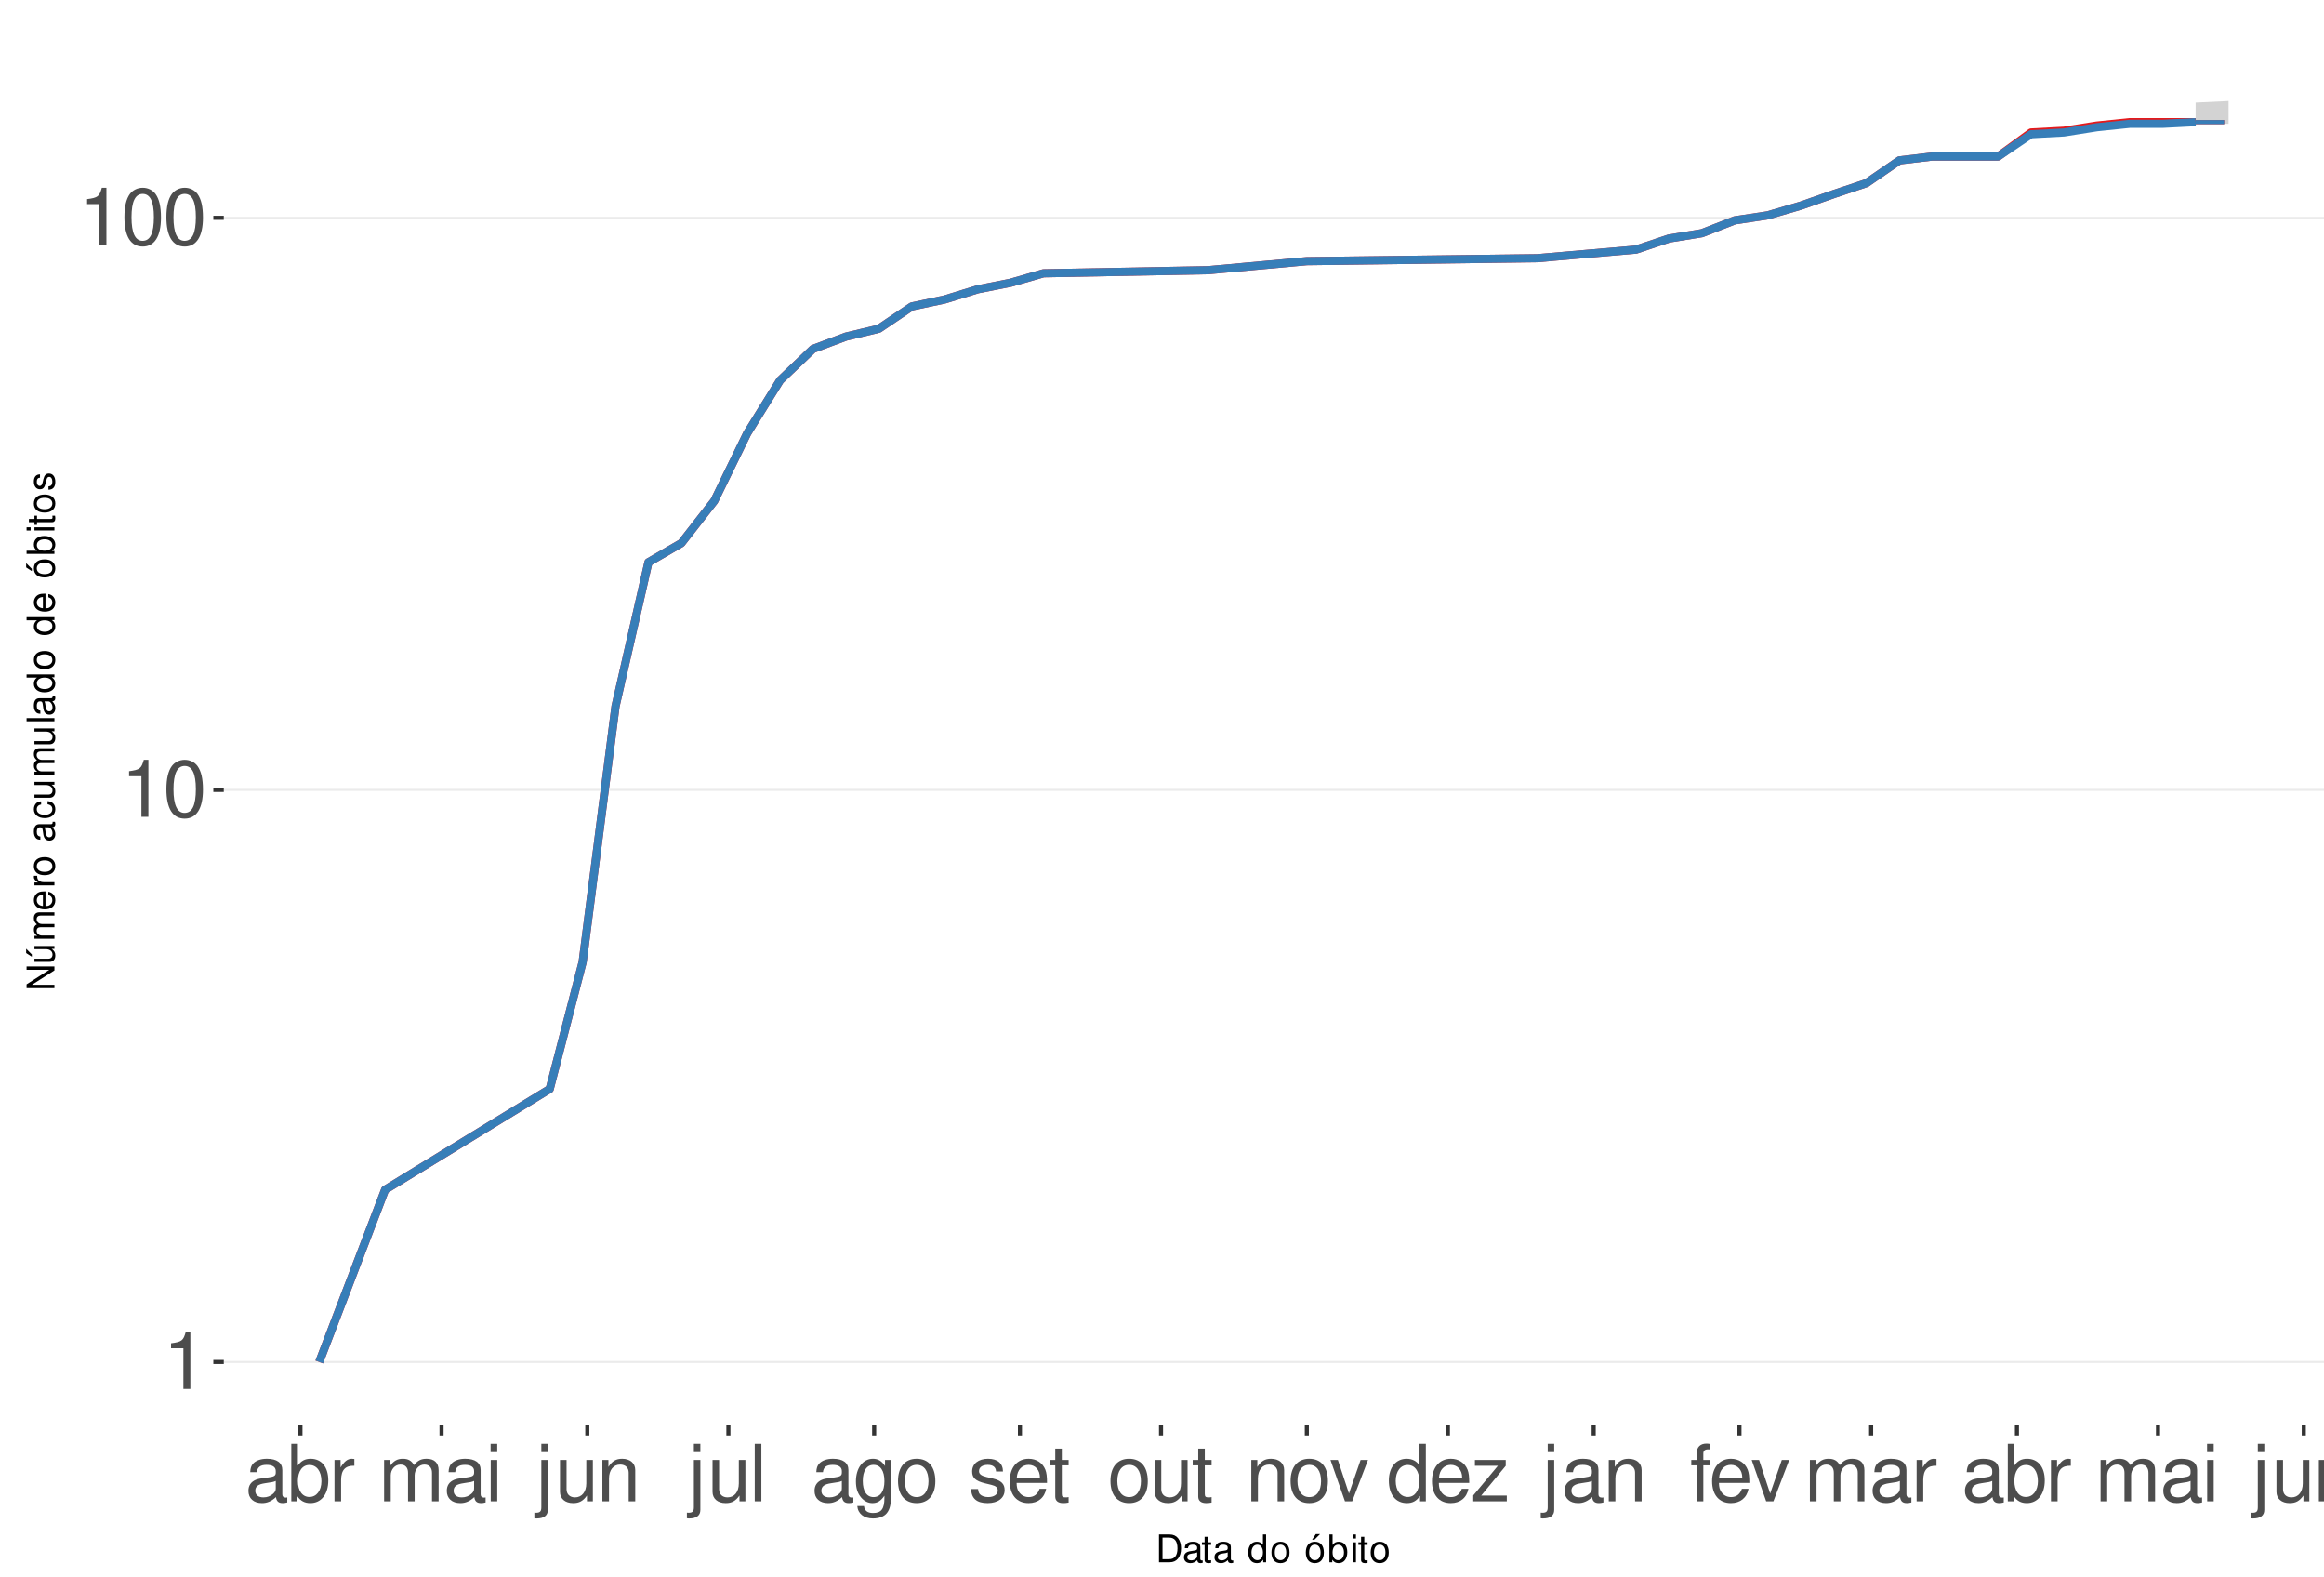
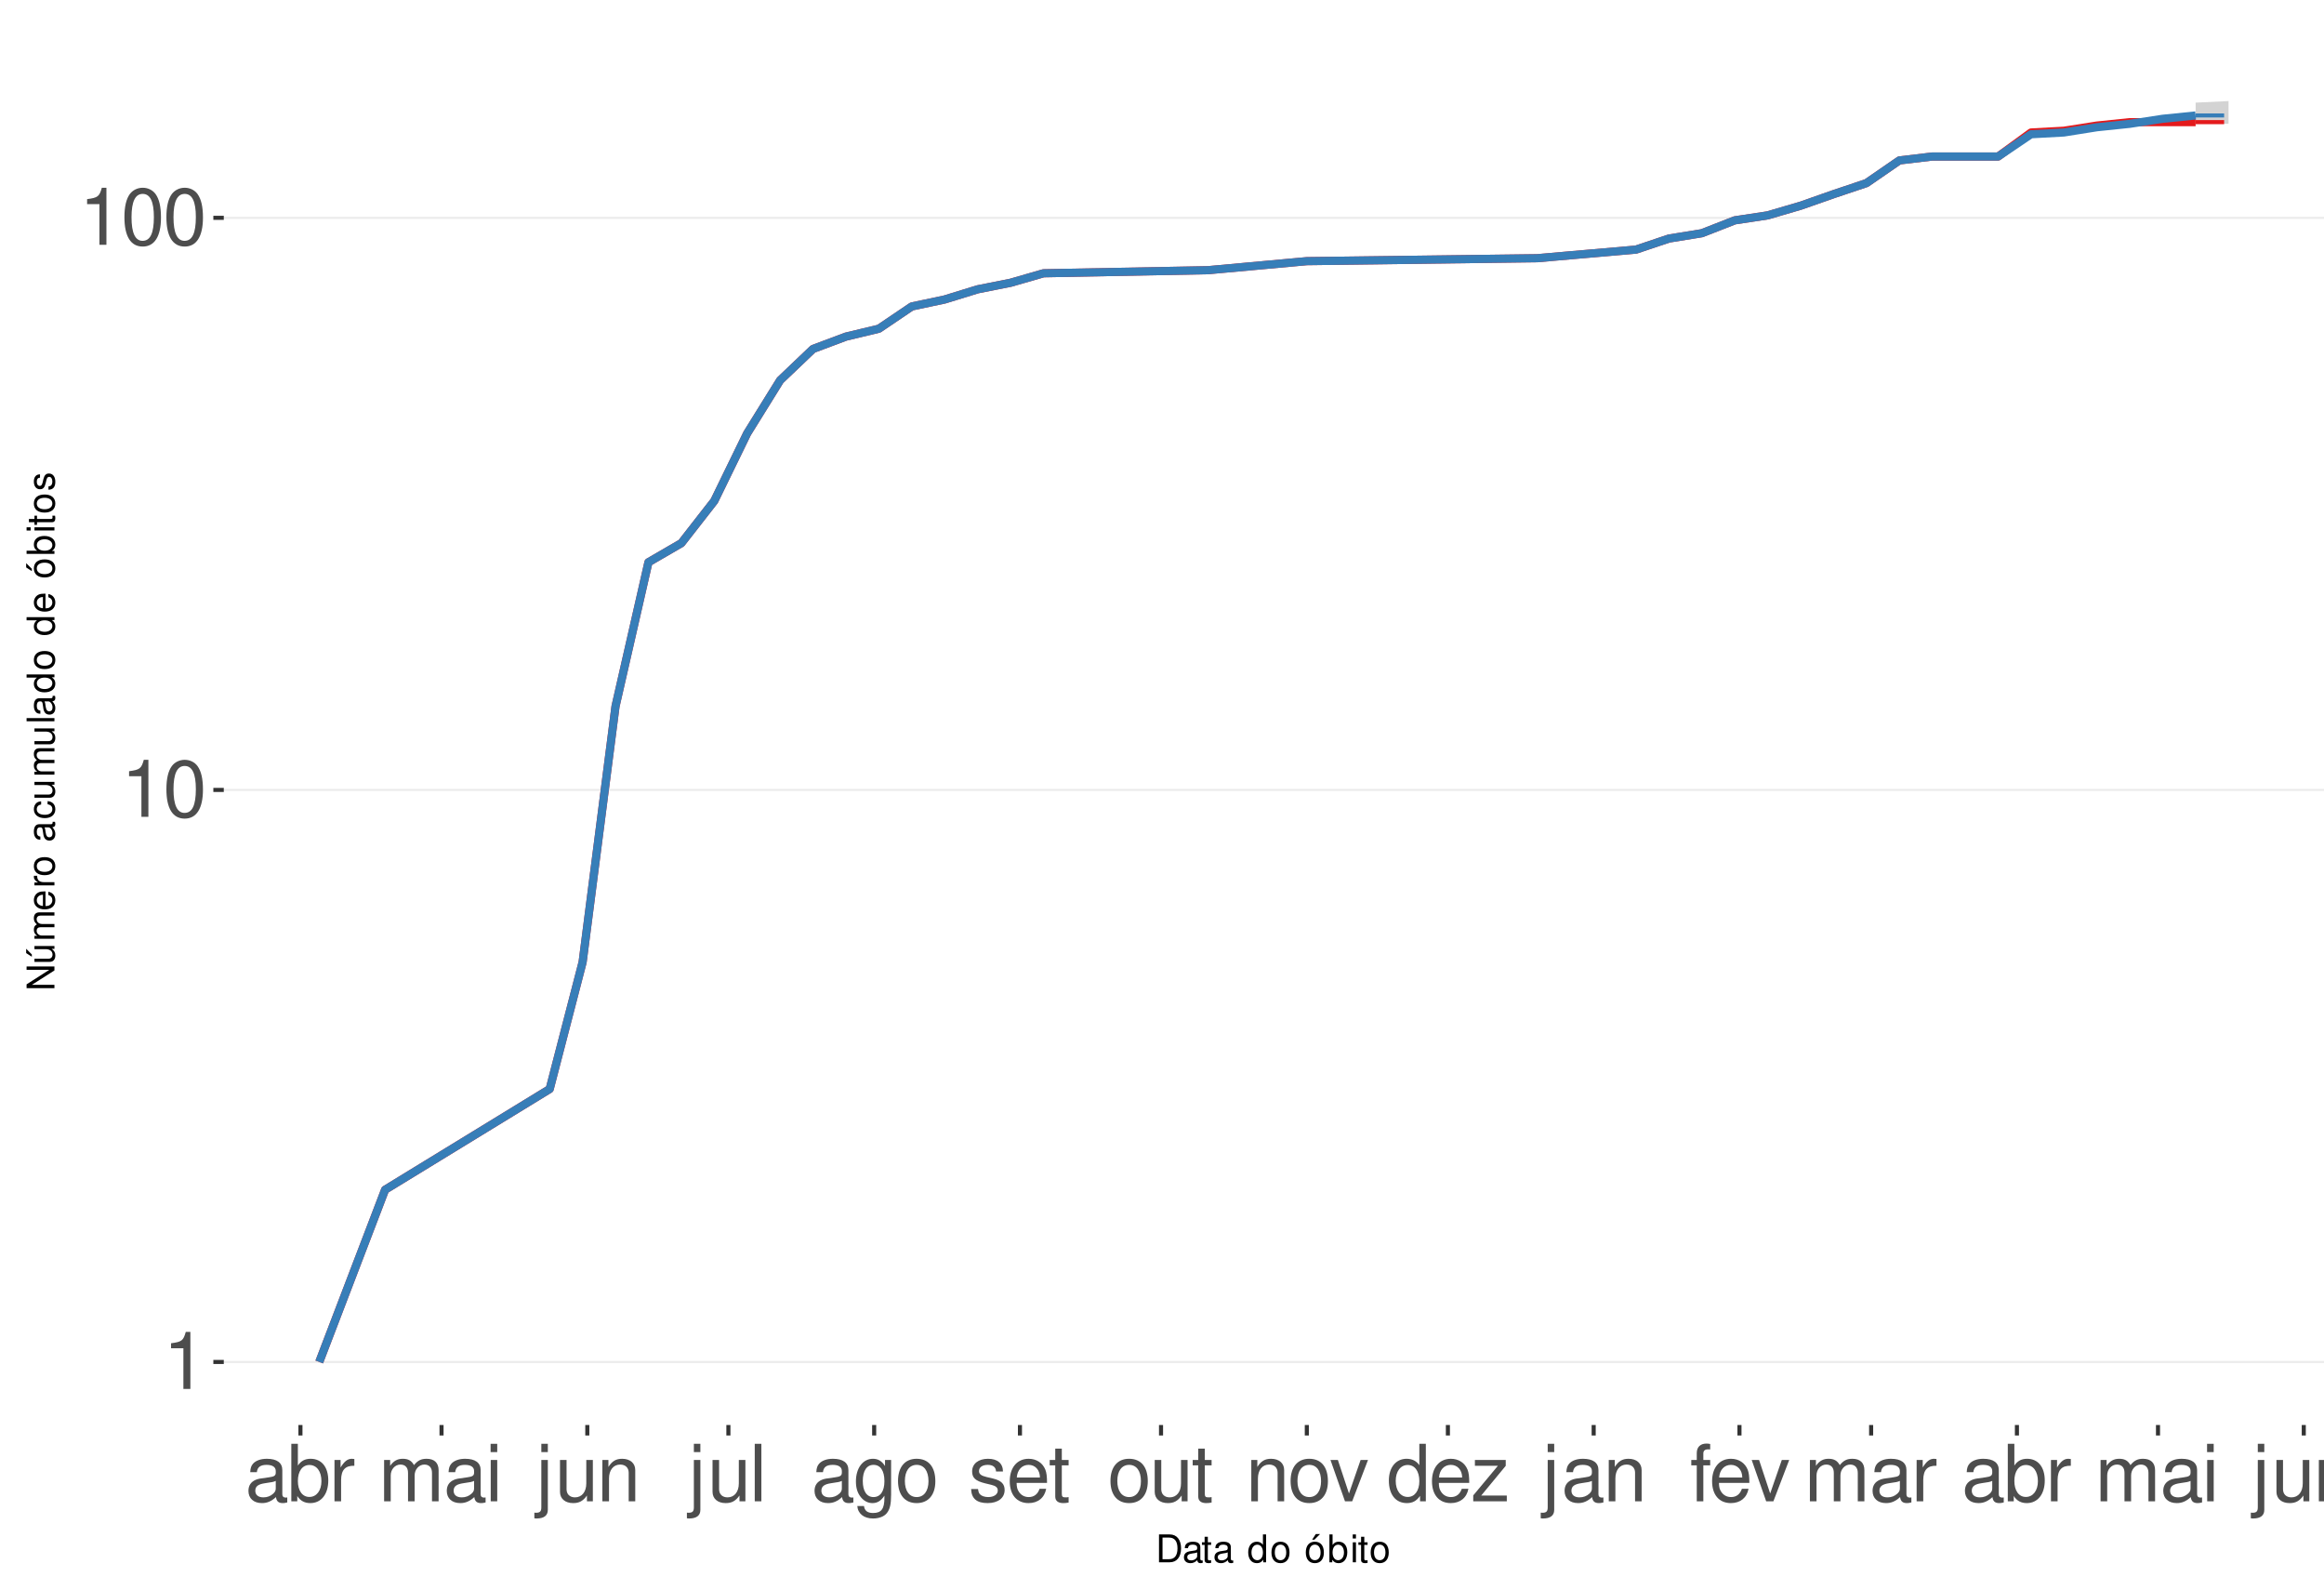
<svg xmlns="http://www.w3.org/2000/svg" xmlns:xlink="http://www.w3.org/1999/xlink" width="609pt" height="413pt" viewBox="0 0 609 413" version="1.1">
  <defs>
    <g>
      <symbol overflow="visible" id="glyph0-0">
        <path style="stroke:none;" d="" />
      </symbol>
      <symbol overflow="visible" id="glyph0-1">
        <path style="stroke:none;" d="M 5.344 -10.641 L 5.344 0 L 7.172 0 L 7.172 -14.938 L 5.969 -14.938 C 5.328 -12.641 4.922 -12.328 2.109 -11.953 L 2.109 -10.641 Z M 5.344 -10.641 " />
      </symbol>
      <symbol overflow="visible" id="glyph0-2">
        <path style="stroke:none;" d="M 5.688 -14.938 C 4.312 -14.938 3.078 -14.312 2.312 -13.297 C 1.359 -11.984 0.891 -10 0.891 -7.234 C 0.891 -2.188 2.547 0.469 5.688 0.469 C 8.781 0.469 10.469 -2.188 10.469 -7.109 C 10.469 -10 10.016 -11.938 9.047 -13.297 C 8.281 -14.328 7.062 -14.938 5.688 -14.938 Z M 5.688 -13.328 C 7.641 -13.328 8.609 -11.312 8.609 -7.266 C 8.609 -3.016 7.656 -1.031 5.641 -1.031 C 3.719 -1.031 2.75 -3.094 2.75 -7.203 C 2.75 -11.312 3.719 -13.328 5.688 -13.328 Z M 5.688 -13.328 " />
      </symbol>
      <symbol overflow="visible" id="glyph0-3">
        <path style="stroke:none;" d="M 11.047 -1.016 C 10.859 -0.969 10.781 -0.969 10.672 -0.969 C 10.078 -0.969 9.75 -1.281 9.75 -1.812 L 9.75 -8.188 C 9.75 -10.094 8.344 -11.141 5.688 -11.141 C 4.094 -11.141 2.828 -10.672 2.094 -9.875 C 1.594 -9.312 1.391 -8.703 1.344 -7.625 L 3.078 -7.625 C 3.219 -8.938 4 -9.547 5.625 -9.547 C 7.188 -9.547 8.031 -8.969 8.031 -7.938 L 8.031 -7.484 C 8.016 -6.734 7.641 -6.469 6.234 -6.281 C 3.797 -5.969 3.422 -5.891 2.766 -5.625 C 1.516 -5.078 0.875 -4.125 0.875 -2.734 C 0.875 -0.766 2.234 0.469 4.422 0.469 C 5.781 0.469 6.875 0 8.094 -1.109 C 8.219 0 8.766 0.469 9.875 0.469 C 10.25 0.469 10.469 0.438 11.047 0.297 Z M 8.031 -3.406 C 8.031 -2.828 7.875 -2.484 7.359 -2 C 6.656 -1.359 5.797 -1.031 4.797 -1.031 C 3.453 -1.031 2.672 -1.672 2.672 -2.766 C 2.672 -3.906 3.406 -4.484 5.266 -4.75 C 7.109 -5 7.453 -5.078 8.031 -5.344 Z M 8.031 -3.406 " />
      </symbol>
      <symbol overflow="visible" id="glyph0-4">
        <path style="stroke:none;" d="M 1.109 -15.062 L 1.109 0 L 2.672 0 L 2.672 -1.391 C 3.484 -0.125 4.578 0.469 6.094 0.469 C 8.938 0.469 10.797 -1.859 10.797 -5.453 C 10.797 -8.969 9.047 -11.141 6.172 -11.141 C 4.688 -11.141 3.641 -10.578 2.828 -9.359 L 2.828 -15.062 Z M 5.844 -9.516 C 7.766 -9.516 9 -7.844 9 -5.266 C 9 -2.812 7.719 -1.141 5.844 -1.141 C 4 -1.141 2.828 -2.781 2.828 -5.328 C 2.828 -7.875 4 -9.516 5.844 -9.516 Z M 5.844 -9.516 " />
      </symbol>
      <symbol overflow="visible" id="glyph0-5">
        <path style="stroke:none;" d="M 1.422 -10.828 L 1.422 0 L 3.156 0 L 3.156 -5.625 C 3.188 -8.219 4.25 -9.375 6.625 -9.312 L 6.625 -11.078 C 6.344 -11.109 6.172 -11.141 5.969 -11.141 C 4.859 -11.141 4 -10.469 3.016 -8.859 L 3.016 -10.828 Z M 1.422 -10.828 " />
      </symbol>
      <symbol overflow="visible" id="glyph0-6">
        <path style="stroke:none;" d="M 1.453 -10.828 L 1.453 0 L 3.188 0 L 3.188 -6.797 C 3.188 -8.359 4.312 -9.625 5.719 -9.625 C 7 -9.625 7.719 -8.844 7.719 -7.453 L 7.719 0 L 9.453 0 L 9.453 -6.797 C 9.453 -8.359 10.594 -9.625 12 -9.625 C 13.266 -9.625 14 -8.812 14 -7.453 L 14 0 L 15.734 0 L 15.734 -8.125 C 15.734 -10.062 14.625 -11.141 12.594 -11.141 C 11.156 -11.141 10.281 -10.703 9.281 -9.484 C 8.641 -10.641 7.766 -11.141 6.359 -11.141 C 4.922 -11.141 3.953 -10.594 3.031 -9.297 L 3.031 -10.828 Z M 1.453 -10.828 " />
      </symbol>
      <symbol overflow="visible" id="glyph0-7">
        <path style="stroke:none;" d="M 3.094 -10.828 L 1.391 -10.828 L 1.391 0 L 3.094 0 Z M 3.094 -15.062 L 1.359 -15.062 L 1.359 -12.891 L 3.094 -12.891 Z M 3.094 -15.062 " />
      </symbol>
      <symbol overflow="visible" id="glyph0-8">
        <path style="stroke:none;" d="M 1.453 -10.828 L 1.453 1.562 C 1.453 2.641 1.109 3 0.047 3 C -0.078 3 -0.141 3 -0.375 2.969 L -0.375 4.438 C -0.172 4.484 -0.062 4.5 0.203 4.5 C 2.141 4.5 3.156 3.734 3.156 2.25 L 3.156 -10.828 Z M 3.156 -15.062 L 1.453 -15.062 L 1.453 -12.891 L 3.156 -12.891 Z M 3.156 -15.062 " />
      </symbol>
      <symbol overflow="visible" id="glyph0-9">
        <path style="stroke:none;" d="M 9.953 0 L 9.953 -10.828 L 8.234 -10.828 L 8.234 -4.688 C 8.234 -2.484 7.078 -1.031 5.281 -1.031 C 3.922 -1.031 3.062 -1.859 3.062 -3.156 L 3.062 -10.828 L 1.344 -10.828 L 1.344 -2.484 C 1.344 -0.688 2.688 0.469 4.797 0.469 C 6.375 0.469 7.391 -0.078 8.406 -1.516 L 8.406 0 Z M 9.953 0 " />
      </symbol>
      <symbol overflow="visible" id="glyph0-10">
        <path style="stroke:none;" d="M 1.453 -10.828 L 1.453 0 L 3.188 0 L 3.188 -5.969 C 3.188 -8.188 4.344 -9.625 6.109 -9.625 C 7.484 -9.625 8.344 -8.797 8.344 -7.5 L 8.344 0 L 10.062 0 L 10.062 -8.188 C 10.062 -9.984 8.719 -11.141 6.625 -11.141 C 5.016 -11.141 3.984 -10.516 3.031 -9 L 3.031 -10.828 Z M 1.453 -10.828 " />
      </symbol>
      <symbol overflow="visible" id="glyph0-11">
        <path style="stroke:none;" d="M 3.141 -15.062 L 1.406 -15.062 L 1.406 0 L 3.141 0 Z M 3.141 -15.062 " />
      </symbol>
      <symbol overflow="visible" id="glyph0-12">
        <path style="stroke:none;" d="M 8.344 -10.828 L 8.344 -9.25 C 7.484 -10.562 6.531 -11.141 5.172 -11.141 C 2.547 -11.141 0.719 -8.703 0.719 -5.219 C 0.719 -3.406 1.156 -2.094 2.094 -0.984 C 2.891 -0.047 3.922 0.469 5.047 0.469 C 6.344 0.469 7.266 -0.109 8.188 -1.469 L 8.188 -0.906 C 8.188 1.984 7.375 3.062 5.219 3.062 C 3.766 3.062 3 2.484 2.828 1.234 L 1.078 1.234 C 1.234 3.25 2.828 4.5 5.188 4.5 C 6.781 4.5 8.094 3.984 8.797 3.125 C 9.625 2.109 9.938 0.766 9.938 -1.781 L 9.938 -10.828 Z M 5.328 -9.547 C 7.141 -9.547 8.188 -8.016 8.188 -5.266 C 8.188 -2.641 7.125 -1.109 5.328 -1.109 C 3.547 -1.109 2.516 -2.672 2.516 -5.328 C 2.516 -7.969 3.547 -9.547 5.328 -9.547 Z M 5.328 -9.547 " />
      </symbol>
      <symbol overflow="visible" id="glyph0-13">
        <path style="stroke:none;" d="M 5.625 -11.141 C 2.562 -11.141 0.75 -8.969 0.75 -5.328 C 0.75 -1.672 2.562 0.469 5.641 0.469 C 8.703 0.469 10.531 -1.688 10.531 -5.25 C 10.531 -9 8.766 -11.141 5.625 -11.141 Z M 5.641 -9.547 C 7.578 -9.547 8.734 -7.953 8.734 -5.266 C 8.734 -2.703 7.547 -1.109 5.641 -1.109 C 3.719 -1.109 2.547 -2.703 2.547 -5.328 C 2.547 -7.953 3.719 -9.547 5.641 -9.547 Z M 5.641 -9.547 " />
      </symbol>
      <symbol overflow="visible" id="glyph0-14">
        <path style="stroke:none;" d="M 9.047 -7.812 C 9.031 -9.938 7.625 -11.141 5.125 -11.141 C 2.609 -11.141 0.969 -9.828 0.969 -7.828 C 0.969 -6.141 1.844 -5.328 4.406 -4.703 L 6.016 -4.312 C 7.203 -4.031 7.688 -3.594 7.688 -2.828 C 7.688 -1.797 6.672 -1.109 5.172 -1.109 C 4.234 -1.109 3.453 -1.391 3.016 -1.844 C 2.75 -2.141 2.625 -2.453 2.516 -3.219 L 0.703 -3.219 C 0.781 -0.719 2.188 0.469 5.016 0.469 C 7.75 0.469 9.484 -0.875 9.484 -2.953 C 9.484 -4.562 8.578 -5.453 6.422 -5.969 L 4.766 -6.359 C 3.359 -6.688 2.766 -7.141 2.766 -7.906 C 2.766 -8.922 3.656 -9.547 5.062 -9.547 C 6.438 -9.547 7.188 -8.938 7.234 -7.812 Z M 9.047 -7.812 " />
      </symbol>
      <symbol overflow="visible" id="glyph0-15">
        <path style="stroke:none;" d="M 10.594 -4.828 C 10.594 -6.484 10.469 -7.484 10.156 -8.281 C 9.453 -10.062 7.812 -11.141 5.781 -11.141 C 2.766 -11.141 0.828 -8.844 0.828 -5.266 C 0.828 -1.688 2.688 0.469 5.75 0.469 C 8.219 0.469 9.938 -0.922 10.375 -3.281 L 8.641 -3.281 C 8.156 -1.859 7.188 -1.109 5.797 -1.109 C 4.703 -1.109 3.781 -1.609 3.203 -2.516 C 2.781 -3.141 2.641 -3.766 2.625 -4.828 Z M 2.672 -6.234 C 2.812 -8.234 4.031 -9.547 5.766 -9.547 C 7.516 -9.547 8.734 -8.188 8.734 -6.234 Z M 2.672 -6.234 " />
      </symbol>
      <symbol overflow="visible" id="glyph0-16">
        <path style="stroke:none;" d="M 5.25 -10.828 L 3.469 -10.828 L 3.469 -13.797 L 1.75 -13.797 L 1.75 -10.828 L 0.297 -10.828 L 0.297 -9.422 L 1.75 -9.422 L 1.75 -1.234 C 1.75 -0.125 2.5 0.469 3.844 0.469 C 4.297 0.469 4.672 0.438 5.25 0.328 L 5.25 -1.109 C 5 -1.047 4.766 -1.031 4.422 -1.031 C 3.672 -1.031 3.469 -1.234 3.469 -2 L 3.469 -9.422 L 5.25 -9.422 Z M 5.25 -10.828 " />
      </symbol>
      <symbol overflow="visible" id="glyph0-17">
        <path style="stroke:none;" d="M 5.891 0 L 10.031 -10.828 L 8.094 -10.828 L 5.047 -2.047 L 2.141 -10.828 L 0.203 -10.828 L 4 0 Z M 5.891 0 " />
      </symbol>
      <symbol overflow="visible" id="glyph0-18">
        <path style="stroke:none;" d="M 10.219 -15.062 L 8.516 -15.062 L 8.516 -9.453 C 7.781 -10.562 6.625 -11.141 5.188 -11.141 C 2.375 -11.141 0.531 -8.875 0.531 -5.438 C 0.531 -1.781 2.312 0.469 5.25 0.469 C 6.734 0.469 7.766 -0.078 8.703 -1.422 L 8.703 0 L 10.219 0 Z M 5.469 -9.516 C 7.328 -9.516 8.516 -7.891 8.516 -5.281 C 8.516 -2.781 7.312 -1.141 5.5 -1.141 C 3.594 -1.141 2.328 -2.812 2.328 -5.328 C 2.328 -7.844 3.594 -9.516 5.469 -9.516 Z M 5.469 -9.516 " />
      </symbol>
      <symbol overflow="visible" id="glyph0-19">
        <path style="stroke:none;" d="M 9.156 -10.828 L 1.078 -10.828 L 1.078 -9.312 L 7.109 -9.312 L 0.641 -1.547 L 0.641 0 L 9.438 0 L 9.438 -1.516 L 2.734 -1.516 L 9.156 -9.297 Z M 9.156 -10.828 " />
      </symbol>
      <symbol overflow="visible" id="glyph0-20">
        <path style="stroke:none;" d="M 5.328 -10.828 L 3.531 -10.828 L 3.531 -12.516 C 3.531 -13.234 3.922 -13.609 4.734 -13.609 C 4.875 -13.609 4.938 -13.609 5.328 -13.594 L 5.328 -15.016 C 4.938 -15.094 4.703 -15.125 4.359 -15.125 C 2.766 -15.125 1.812 -14.219 1.812 -12.656 L 1.812 -10.828 L 0.375 -10.828 L 0.375 -9.422 L 1.812 -9.422 L 1.812 0 L 3.531 0 L 3.531 -9.422 L 5.328 -9.422 Z M 5.328 -10.828 " />
      </symbol>
      <symbol overflow="visible" id="glyph1-0">
        <path style="stroke:none;" d="" />
      </symbol>
      <symbol overflow="visible" id="glyph1-1">
        <path style="stroke:none;" d="M 0.891 0 L 3.703 0 C 5.547 0 6.672 -1.375 6.672 -3.656 C 6.672 -5.906 5.547 -7.297 3.703 -7.297 L 0.891 -7.297 Z M 1.812 -0.812 L 1.812 -6.469 L 3.547 -6.469 C 4.984 -6.469 5.734 -5.5 5.734 -3.641 C 5.734 -1.797 4.984 -0.812 3.547 -0.812 Z M 1.812 -0.812 " />
      </symbol>
      <symbol overflow="visible" id="glyph1-2">
        <path style="stroke:none;" d="M 5.344 -0.484 C 5.266 -0.469 5.219 -0.469 5.172 -0.469 C 4.875 -0.469 4.719 -0.625 4.719 -0.875 L 4.719 -3.953 C 4.719 -4.891 4.047 -5.391 2.75 -5.391 C 1.984 -5.391 1.375 -5.172 1.016 -4.781 C 0.766 -4.516 0.672 -4.203 0.656 -3.688 L 1.484 -3.688 C 1.562 -4.328 1.938 -4.625 2.719 -4.625 C 3.484 -4.625 3.891 -4.344 3.891 -3.844 L 3.891 -3.625 C 3.875 -3.266 3.703 -3.125 3.016 -3.047 C 1.844 -2.891 1.656 -2.844 1.344 -2.719 C 0.734 -2.453 0.422 -2 0.422 -1.312 C 0.422 -0.375 1.078 0.234 2.141 0.234 C 2.797 0.234 3.328 0 3.922 -0.547 C 3.984 0 4.234 0.234 4.781 0.234 C 4.953 0.234 5.062 0.203 5.344 0.141 Z M 3.891 -1.656 C 3.891 -1.375 3.812 -1.203 3.562 -0.969 C 3.219 -0.656 2.812 -0.5 2.312 -0.5 C 1.672 -0.5 1.297 -0.812 1.297 -1.344 C 1.297 -1.891 1.656 -2.172 2.547 -2.297 C 3.438 -2.422 3.609 -2.453 3.891 -2.594 Z M 3.891 -1.656 " />
      </symbol>
      <symbol overflow="visible" id="glyph1-3">
        <path style="stroke:none;" d="M 2.547 -5.234 L 1.688 -5.234 L 1.688 -6.688 L 0.844 -6.688 L 0.844 -5.234 L 0.141 -5.234 L 0.141 -4.562 L 0.844 -4.562 L 0.844 -0.594 C 0.844 -0.062 1.203 0.234 1.859 0.234 C 2.078 0.234 2.266 0.203 2.547 0.156 L 2.547 -0.547 C 2.422 -0.516 2.312 -0.5 2.141 -0.5 C 1.781 -0.5 1.688 -0.594 1.688 -0.969 L 1.688 -4.562 L 2.547 -4.562 Z M 2.547 -5.234 " />
      </symbol>
      <symbol overflow="visible" id="glyph1-4">
        <path style="stroke:none;" d="" />
      </symbol>
      <symbol overflow="visible" id="glyph1-5">
        <path style="stroke:none;" d="M 4.953 -7.297 L 4.125 -7.297 L 4.125 -4.578 C 3.766 -5.109 3.203 -5.391 2.516 -5.391 C 1.156 -5.391 0.266 -4.297 0.266 -2.625 C 0.266 -0.859 1.125 0.234 2.547 0.234 C 3.266 0.234 3.766 -0.047 4.203 -0.688 L 4.203 0 L 4.953 0 Z M 2.656 -4.609 C 3.547 -4.609 4.125 -3.812 4.125 -2.562 C 4.125 -1.344 3.547 -0.547 2.656 -0.547 C 1.734 -0.547 1.125 -1.359 1.125 -2.578 C 1.125 -3.797 1.734 -4.609 2.656 -4.609 Z M 2.656 -4.609 " />
      </symbol>
      <symbol overflow="visible" id="glyph1-6">
        <path style="stroke:none;" d="M 2.719 -5.391 C 1.234 -5.391 0.359 -4.344 0.359 -2.578 C 0.359 -0.812 1.234 0.234 2.734 0.234 C 4.203 0.234 5.094 -0.812 5.094 -2.547 C 5.094 -4.359 4.234 -5.391 2.719 -5.391 Z M 2.734 -4.625 C 3.672 -4.625 4.234 -3.844 4.234 -2.547 C 4.234 -1.312 3.656 -0.547 2.734 -0.547 C 1.797 -0.547 1.234 -1.312 1.234 -2.578 C 1.234 -3.844 1.797 -4.625 2.734 -4.625 Z M 2.734 -4.625 " />
      </symbol>
      <symbol overflow="visible" id="glyph1-7">
        <path style="stroke:none;" d="M 2.719 -5.391 C 1.234 -5.391 0.359 -4.344 0.359 -2.578 C 0.359 -0.812 1.234 0.234 2.734 0.234 C 4.203 0.234 5.094 -0.812 5.094 -2.547 C 5.094 -4.359 4.234 -5.391 2.719 -5.391 Z M 2.734 -4.625 C 3.672 -4.625 4.234 -3.844 4.234 -2.547 C 4.234 -1.312 3.656 -0.547 2.734 -0.547 C 1.797 -0.547 1.234 -1.312 1.234 -2.578 C 1.234 -3.844 1.797 -4.625 2.734 -4.625 Z M 2.984 -7.406 L 2.016 -5.922 L 2.625 -5.922 L 4.109 -7.406 Z M 2.984 -7.406 " />
      </symbol>
      <symbol overflow="visible" id="glyph1-8">
        <path style="stroke:none;" d="M 0.547 -7.297 L 0.547 0 L 1.297 0 L 1.297 -0.672 C 1.688 -0.062 2.219 0.234 2.953 0.234 C 4.328 0.234 5.234 -0.906 5.234 -2.641 C 5.234 -4.344 4.375 -5.391 2.984 -5.391 C 2.266 -5.391 1.766 -5.125 1.375 -4.531 L 1.375 -7.297 Z M 2.828 -4.609 C 3.766 -4.609 4.359 -3.797 4.359 -2.547 C 4.359 -1.359 3.734 -0.547 2.828 -0.547 C 1.938 -0.547 1.375 -1.344 1.375 -2.578 C 1.375 -3.812 1.938 -4.609 2.828 -4.609 Z M 2.828 -4.609 " />
      </symbol>
      <symbol overflow="visible" id="glyph1-9">
        <path style="stroke:none;" d="M 1.5 -5.234 L 0.672 -5.234 L 0.672 0 L 1.5 0 Z M 1.5 -7.297 L 0.656 -7.297 L 0.656 -6.234 L 1.5 -6.234 Z M 1.5 -7.297 " />
      </symbol>
      <symbol overflow="visible" id="glyph2-0">
        <path style="stroke:none;" d="" />
      </symbol>
      <symbol overflow="visible" id="glyph2-1">
        <path style="stroke:none;" d="M -7.297 -6.453 L -7.297 -5.578 L -1.328 -5.578 L -7.297 -1.766 L -7.297 -0.766 L 0 -0.766 L 0 -1.641 L -5.906 -1.641 L 0 -5.406 L 0 -6.453 Z M -7.297 -6.453 " />
      </symbol>
      <symbol overflow="visible" id="glyph2-2">
        <path style="stroke:none;" d="M 0 -4.812 L -5.234 -4.812 L -5.234 -3.984 L -2.266 -3.984 C -1.203 -3.984 -0.5 -3.438 -0.5 -2.562 C -0.5 -1.906 -0.906 -1.484 -1.531 -1.484 L -5.234 -1.484 L -5.234 -0.656 L -1.203 -0.656 C -0.328 -0.656 0.234 -1.297 0.234 -2.312 C 0.234 -3.094 -0.047 -3.578 -0.734 -4.062 L 0 -4.062 Z M -7.406 -2.953 L -5.922 -2 L -5.922 -2.594 L -7.406 -4.094 Z M -7.406 -2.953 " />
      </symbol>
      <symbol overflow="visible" id="glyph2-3">
        <path style="stroke:none;" d="M -5.234 -0.703 L 0 -0.703 L 0 -1.547 L -3.297 -1.547 C -4.047 -1.547 -4.656 -2.094 -4.656 -2.766 C -4.656 -3.391 -4.281 -3.734 -3.609 -3.734 L 0 -3.734 L 0 -4.578 L -3.297 -4.578 C -4.047 -4.578 -4.656 -5.125 -4.656 -5.812 C -4.656 -6.422 -4.266 -6.781 -3.609 -6.781 L 0 -6.781 L 0 -7.625 L -3.938 -7.625 C -4.875 -7.625 -5.391 -7.078 -5.391 -6.094 C -5.391 -5.406 -5.188 -4.984 -4.594 -4.484 C -5.156 -4.188 -5.391 -3.766 -5.391 -3.078 C -5.391 -2.375 -5.125 -1.906 -4.5 -1.469 L -5.234 -1.469 Z M -5.234 -0.703 " />
      </symbol>
      <symbol overflow="visible" id="glyph2-4">
        <path style="stroke:none;" d="M -2.344 -5.125 C -3.141 -5.125 -3.625 -5.062 -4.016 -4.922 C -4.875 -4.578 -5.391 -3.781 -5.391 -2.797 C -5.391 -1.344 -4.281 -0.406 -2.547 -0.406 C -0.812 -0.406 0.234 -1.297 0.234 -2.781 C 0.234 -3.984 -0.453 -4.812 -1.594 -5.016 L -1.594 -4.188 C -0.906 -3.953 -0.547 -3.484 -0.547 -2.812 C -0.547 -2.281 -0.781 -1.828 -1.219 -1.547 C -1.516 -1.344 -1.812 -1.281 -2.344 -1.266 Z M -3.016 -1.297 C -3.984 -1.359 -4.625 -1.953 -4.625 -2.797 C -4.625 -3.641 -3.953 -4.234 -3.016 -4.234 Z M -3.016 -1.297 " />
      </symbol>
      <symbol overflow="visible" id="glyph2-5">
        <path style="stroke:none;" d="M -5.234 -0.688 L 0 -0.688 L 0 -1.531 L -2.719 -1.531 C -3.984 -1.547 -4.547 -2.062 -4.516 -3.203 L -5.359 -3.203 C -5.375 -3.062 -5.391 -2.984 -5.391 -2.891 C -5.391 -2.344 -5.062 -1.938 -4.297 -1.453 L -5.234 -1.453 Z M -5.234 -0.688 " />
      </symbol>
      <symbol overflow="visible" id="glyph2-6">
        <path style="stroke:none;" d="M -5.391 -2.719 C -5.391 -1.234 -4.344 -0.359 -2.578 -0.359 C -0.812 -0.359 0.234 -1.234 0.234 -2.734 C 0.234 -4.203 -0.812 -5.094 -2.547 -5.094 C -4.359 -5.094 -5.391 -4.234 -5.391 -2.719 Z M -4.625 -2.734 C -4.625 -3.672 -3.844 -4.234 -2.547 -4.234 C -1.312 -4.234 -0.547 -3.656 -0.547 -2.734 C -0.547 -1.797 -1.312 -1.234 -2.578 -1.234 C -3.844 -1.234 -4.625 -1.797 -4.625 -2.734 Z M -4.625 -2.734 " />
      </symbol>
      <symbol overflow="visible" id="glyph2-7">
        <path style="stroke:none;" d="" />
      </symbol>
      <symbol overflow="visible" id="glyph2-8">
        <path style="stroke:none;" d="M -0.484 -5.344 C -0.469 -5.266 -0.469 -5.219 -0.469 -5.172 C -0.469 -4.875 -0.625 -4.719 -0.875 -4.719 L -3.953 -4.719 C -4.891 -4.719 -5.391 -4.047 -5.391 -2.75 C -5.391 -1.984 -5.172 -1.375 -4.781 -1.016 C -4.516 -0.766 -4.203 -0.672 -3.688 -0.656 L -3.688 -1.484 C -4.328 -1.562 -4.625 -1.938 -4.625 -2.719 C -4.625 -3.484 -4.344 -3.891 -3.844 -3.891 L -3.625 -3.891 C -3.266 -3.875 -3.125 -3.703 -3.047 -3.016 C -2.891 -1.844 -2.844 -1.656 -2.719 -1.344 C -2.453 -0.734 -2 -0.422 -1.312 -0.422 C -0.375 -0.422 0.234 -1.078 0.234 -2.141 C 0.234 -2.797 0 -3.328 -0.547 -3.922 C 0 -3.984 0.234 -4.234 0.234 -4.781 C 0.234 -4.953 0.203 -5.062 0.141 -5.344 Z M -1.656 -3.891 C -1.375 -3.891 -1.203 -3.812 -0.969 -3.562 C -0.656 -3.219 -0.5 -2.812 -0.5 -2.312 C -0.5 -1.672 -0.812 -1.297 -1.344 -1.297 C -1.891 -1.297 -2.172 -1.656 -2.297 -2.547 C -2.422 -3.438 -2.453 -3.609 -2.594 -3.891 Z M -1.656 -3.891 " />
      </symbol>
      <symbol overflow="visible" id="glyph2-9">
        <path style="stroke:none;" d="M -3.484 -4.703 C -3.984 -4.672 -4.312 -4.562 -4.609 -4.359 C -5.094 -4 -5.391 -3.375 -5.391 -2.641 C -5.391 -1.219 -4.266 -0.312 -2.531 -0.312 C -0.844 -0.312 0.234 -1.203 0.234 -2.625 C 0.234 -3.875 -0.516 -4.672 -1.797 -4.766 L -1.797 -3.938 C -0.953 -3.797 -0.547 -3.359 -0.547 -2.656 C -0.547 -1.734 -1.297 -1.188 -2.531 -1.188 C -3.844 -1.188 -4.625 -1.719 -4.625 -2.625 C -4.625 -3.328 -4.203 -3.766 -3.484 -3.875 Z M -3.484 -4.703 " />
      </symbol>
      <symbol overflow="visible" id="glyph2-10">
        <path style="stroke:none;" d="M 0 -4.812 L -5.234 -4.812 L -5.234 -3.984 L -2.266 -3.984 C -1.203 -3.984 -0.5 -3.438 -0.5 -2.562 C -0.5 -1.906 -0.906 -1.484 -1.531 -1.484 L -5.234 -1.484 L -5.234 -0.656 L -1.203 -0.656 C -0.328 -0.656 0.234 -1.297 0.234 -2.312 C 0.234 -3.094 -0.047 -3.578 -0.734 -4.062 L 0 -4.062 Z M 0 -4.812 " />
      </symbol>
      <symbol overflow="visible" id="glyph2-11">
        <path style="stroke:none;" d="M -7.297 -1.516 L -7.297 -0.688 L 0 -0.688 L 0 -1.516 Z M -7.297 -1.516 " />
      </symbol>
      <symbol overflow="visible" id="glyph2-12">
        <path style="stroke:none;" d="M -7.297 -4.953 L -7.297 -4.125 L -4.578 -4.125 C -5.109 -3.766 -5.391 -3.203 -5.391 -2.516 C -5.391 -1.156 -4.297 -0.266 -2.625 -0.266 C -0.859 -0.266 0.234 -1.125 0.234 -2.547 C 0.234 -3.266 -0.047 -3.766 -0.688 -4.203 L 0 -4.203 L 0 -4.953 Z M -4.609 -2.656 C -4.609 -3.547 -3.812 -4.125 -2.562 -4.125 C -1.344 -4.125 -0.547 -3.547 -0.547 -2.656 C -0.547 -1.734 -1.359 -1.125 -2.578 -1.125 C -3.797 -1.125 -4.609 -1.734 -4.609 -2.656 Z M -4.609 -2.656 " />
      </symbol>
      <symbol overflow="visible" id="glyph2-13">
        <path style="stroke:none;" d="M -5.391 -2.719 C -5.391 -1.234 -4.344 -0.359 -2.578 -0.359 C -0.812 -0.359 0.234 -1.234 0.234 -2.734 C 0.234 -4.203 -0.812 -5.094 -2.547 -5.094 C -4.359 -5.094 -5.391 -4.234 -5.391 -2.719 Z M -4.625 -2.734 C -4.625 -3.672 -3.844 -4.234 -2.547 -4.234 C -1.312 -4.234 -0.547 -3.656 -0.547 -2.734 C -0.547 -1.797 -1.312 -1.234 -2.578 -1.234 C -3.844 -1.234 -4.625 -1.797 -4.625 -2.734 Z M -7.406 -2.984 L -5.922 -2.016 L -5.922 -2.625 L -7.406 -4.109 Z M -7.406 -2.984 " />
      </symbol>
      <symbol overflow="visible" id="glyph2-14">
        <path style="stroke:none;" d="M -7.297 -0.547 L 0 -0.547 L 0 -1.297 L -0.672 -1.297 C -0.062 -1.688 0.234 -2.219 0.234 -2.953 C 0.234 -4.328 -0.906 -5.234 -2.641 -5.234 C -4.344 -5.234 -5.391 -4.375 -5.391 -2.984 C -5.391 -2.266 -5.125 -1.766 -4.531 -1.375 L -7.297 -1.375 Z M -4.609 -2.828 C -4.609 -3.766 -3.797 -4.359 -2.547 -4.359 C -1.359 -4.359 -0.547 -3.734 -0.547 -2.828 C -0.547 -1.938 -1.344 -1.375 -2.578 -1.375 C -3.812 -1.375 -4.609 -1.938 -4.609 -2.828 Z M -4.609 -2.828 " />
      </symbol>
      <symbol overflow="visible" id="glyph2-15">
        <path style="stroke:none;" d="M -5.234 -1.5 L -5.234 -0.672 L 0 -0.672 L 0 -1.5 Z M -7.297 -1.5 L -7.297 -0.656 L -6.234 -0.656 L -6.234 -1.5 Z M -7.297 -1.5 " />
      </symbol>
      <symbol overflow="visible" id="glyph2-16">
        <path style="stroke:none;" d="M -5.234 -2.547 L -5.234 -1.688 L -6.688 -1.688 L -6.688 -0.844 L -5.234 -0.844 L -5.234 -0.141 L -4.562 -0.141 L -4.562 -0.844 L -0.594 -0.844 C -0.062 -0.844 0.234 -1.203 0.234 -1.859 C 0.234 -2.078 0.203 -2.266 0.156 -2.547 L -0.547 -2.547 C -0.516 -2.422 -0.5 -2.312 -0.5 -2.141 C -0.5 -1.781 -0.594 -1.688 -0.969 -1.688 L -4.562 -1.688 L -4.562 -2.547 Z M -5.234 -2.547 " />
      </symbol>
      <symbol overflow="visible" id="glyph2-17">
        <path style="stroke:none;" d="M -3.781 -4.375 C -4.812 -4.375 -5.391 -3.688 -5.391 -2.484 C -5.391 -1.266 -4.766 -0.469 -3.797 -0.469 C -2.969 -0.469 -2.578 -0.891 -2.281 -2.125 L -2.094 -2.906 C -1.953 -3.484 -1.734 -3.719 -1.375 -3.719 C -0.875 -3.719 -0.547 -3.234 -0.547 -2.5 C -0.547 -2.047 -0.672 -1.672 -0.891 -1.453 C -1.047 -1.328 -1.188 -1.266 -1.562 -1.219 L -1.562 -0.344 C -0.344 -0.375 0.234 -1.062 0.234 -2.438 C 0.234 -3.75 -0.422 -4.594 -1.438 -4.594 C -2.203 -4.594 -2.641 -4.156 -2.891 -3.109 L -3.078 -2.312 C -3.234 -1.625 -3.453 -1.344 -3.828 -1.344 C -4.312 -1.344 -4.625 -1.766 -4.625 -2.453 C -4.625 -3.125 -4.328 -3.484 -3.781 -3.5 Z M -3.781 -4.375 " />
      </symbol>
    </g>
    <clipPath id="clip1">
      <path d="M 58.645 9.961 L 609 9.961 L 609 373.328 L 58.645 373.328 Z M 58.645 9.961 " />
    </clipPath>
    <clipPath id="clip2">
      <path d="M 58.645 356 L 609 356 L 609 358 L 58.645 358 Z M 58.645 356 " />
    </clipPath>
    <clipPath id="clip3">
      <path d="M 58.645 206 L 609 206 L 609 208 L 58.645 208 Z M 58.645 206 " />
    </clipPath>
    <clipPath id="clip4">
      <path d="M 58.645 56 L 609 56 L 609 58 L 58.645 58 Z M 58.645 56 " />
    </clipPath>
  </defs>
  <g id="surface203">
    <rect x="0" y="0" width="609" height="413" style="fill:rgb(100%,100%,100%);fill-opacity:1;stroke:none;" />
    <rect x="0" y="0" width="609" height="413" style="fill:rgb(100%,100%,100%);fill-opacity:1;stroke:none;" />
    <path style="fill:none;stroke-width:1.067;stroke-linecap:round;stroke-linejoin:round;stroke:rgb(100%,100%,100%);stroke-opacity:1;stroke-miterlimit:10;" d="M 0 413 L 609 413 L 609 0 L 0 0 Z M 0 413 " />
    <g clip-path="url(#clip1)" clip-rule="nonzero">
      <path style=" stroke:none;fill-rule:nonzero;fill:rgb(100%,100%,100%);fill-opacity:1;" d="M 58.645 373.328 L 609 373.328 L 609 9.961 L 58.645 9.961 Z M 58.645 373.328 " />
    </g>
    <g clip-path="url(#clip2)" clip-rule="nonzero">
      <path style="fill:none;stroke-width:0.533;stroke-linecap:butt;stroke-linejoin:round;stroke:rgb(92.157%,92.157%,92.157%);stroke-opacity:1;stroke-miterlimit:10;" d="M 58.645 356.812 L 609 356.812 " />
    </g>
    <g clip-path="url(#clip3)" clip-rule="nonzero">
      <path style="fill:none;stroke-width:0.533;stroke-linecap:butt;stroke-linejoin:round;stroke:rgb(92.157%,92.157%,92.157%);stroke-opacity:1;stroke-miterlimit:10;" d="M 58.645 206.941 L 609 206.941 " />
    </g>
    <g clip-path="url(#clip4)" clip-rule="nonzero">
      <path style="fill:none;stroke-width:0.533;stroke-linecap:butt;stroke-linejoin:round;stroke:rgb(92.157%,92.157%,92.157%);stroke-opacity:1;stroke-miterlimit:10;" d="M 58.645 57.07 L 609 57.07 " />
    </g>
    <path style=" stroke:none;fill-rule:nonzero;fill:rgb(82.745%,82.745%,82.745%);fill-opacity:1;" d="M 575.359 26.887 L 583.984 26.48 L 583.984 32.438 L 575.359 32.438 Z M 575.359 26.887 " />
    <path style="fill:none;stroke-width:2.134;stroke-linecap:butt;stroke-linejoin:round;stroke:rgb(89.412%,10.196%,10.98%);stroke-opacity:1;stroke-miterlimit:10;" d="M 83.66 356.812 L 100.914 311.695 L 144.047 285.305 L 152.672 252.059 L 161.297 185.043 L 169.922 147.301 L 178.551 142.293 L 187.176 131.234 L 195.801 113.535 L 204.43 99.633 L 213.055 91.414 L 221.68 88.184 L 230.309 86.117 L 238.934 80.285 L 247.559 78.453 L 256.188 75.797 L 264.812 74.082 L 273.438 71.594 L 316.57 70.785 L 342.449 68.418 L 402.832 67.648 L 411.457 66.887 L 428.711 65.391 L 437.336 62.496 L 445.965 61.098 L 454.59 57.727 L 463.215 56.422 L 471.844 53.895 L 480.469 50.867 L 489.094 47.973 L 497.723 42.027 L 506.348 41.004 L 523.602 41.004 L 532.227 34.707 L 540.852 34.246 L 549.48 32.887 L 558.105 31.996 L 575.359 31.996 " />
    <path style="fill:none;stroke-width:1.067;stroke-linecap:butt;stroke-linejoin:round;stroke:rgb(89.412%,10.196%,10.98%);stroke-opacity:1;stroke-dasharray:7.469,3.201;stroke-miterlimit:10;" d="M 575.359 31.996 L 583.984 31.996 " />
-     <path style="fill:none;stroke-width:2.134;stroke-linecap:butt;stroke-linejoin:round;stroke:rgb(21.569%,49.412%,72.157%);stroke-opacity:1;stroke-miterlimit:10;" d="M 83.66 356.812 L 100.914 311.695 L 144.047 285.305 L 152.672 252.059 L 161.297 185.043 L 169.922 147.301 L 178.551 142.293 L 187.176 131.234 L 195.801 113.535 L 204.43 99.633 L 213.055 91.414 L 221.68 88.184 L 230.309 86.117 L 238.934 80.285 L 247.559 78.453 L 256.188 75.797 L 264.812 74.082 L 273.438 71.594 L 316.57 70.785 L 342.449 68.418 L 402.832 67.648 L 411.457 66.887 L 428.711 65.391 L 437.336 62.496 L 445.965 61.098 L 454.59 57.727 L 463.215 56.422 L 471.844 53.895 L 480.469 50.867 L 489.094 47.973 L 497.723 42.027 L 506.348 41.004 L 523.602 41.004 L 532.227 35.172 L 540.852 34.707 L 549.48 33.336 L 558.105 32.438 L 566.73 32.438 L 575.359 31.996 " />
-     <path style="fill:none;stroke-width:1.067;stroke-linecap:butt;stroke-linejoin:round;stroke:rgb(21.569%,49.412%,72.157%);stroke-opacity:1;stroke-dasharray:7.469,3.201;stroke-miterlimit:10;" d="M 575.359 31.996 L 583.984 31.996 " />
+     <path style="fill:none;stroke-width:2.134;stroke-linecap:butt;stroke-linejoin:round;stroke:rgb(21.569%,49.412%,72.157%);stroke-opacity:1;stroke-miterlimit:10;" d="M 83.66 356.812 L 100.914 311.695 L 144.047 285.305 L 152.672 252.059 L 161.297 185.043 L 169.922 147.301 L 178.551 142.293 L 187.176 131.234 L 195.801 113.535 L 204.43 99.633 L 213.055 91.414 L 221.68 88.184 L 230.309 86.117 L 238.934 80.285 L 247.559 78.453 L 256.188 75.797 L 264.812 74.082 L 273.438 71.594 L 316.57 70.785 L 342.449 68.418 L 402.832 67.648 L 411.457 66.887 L 428.711 65.391 L 437.336 62.496 L 445.965 61.098 L 454.59 57.727 L 463.215 56.422 L 471.844 53.895 L 480.469 50.867 L 489.094 47.973 L 497.723 42.027 L 506.348 41.004 L 523.602 41.004 L 532.227 35.172 L 540.852 34.707 L 549.48 33.336 L 558.105 32.438 L 566.73 31.117 L 575.359 30.246 " />
+     <path style="fill:none;stroke-width:1.067;stroke-linecap:butt;stroke-linejoin:round;stroke:rgb(21.569%,49.412%,72.157%);stroke-opacity:1;stroke-dasharray:7.469,3.201;stroke-miterlimit:10;" d="M 575.359 30.246 L 583.984 30.246 " />
    <g style="fill:rgb(30.196%,30.196%,30.196%);fill-opacity:1;">
      <use xlink:href="#glyph0-1" x="42.715" y="363.866" />
    </g>
    <g style="fill:rgb(30.196%,30.196%,30.196%);fill-opacity:1;">
      <use xlink:href="#glyph0-1" x="31.715" y="213.995" />
      <use xlink:href="#glyph0-2" x="42.715" y="213.995" />
    </g>
    <g style="fill:rgb(30.196%,30.196%,30.196%);fill-opacity:1;">
      <use xlink:href="#glyph0-1" x="20.715" y="64.124" />
      <use xlink:href="#glyph0-2" x="31.715" y="64.124" />
      <use xlink:href="#glyph0-2" x="42.715" y="64.124" />
    </g>
    <path style="fill:none;stroke-width:1.067;stroke-linecap:butt;stroke-linejoin:round;stroke:rgb(20%,20%,20%);stroke-opacity:1;stroke-miterlimit:10;" d="M 55.906 356.812 L 58.645 356.812 " />
    <path style="fill:none;stroke-width:1.067;stroke-linecap:butt;stroke-linejoin:round;stroke:rgb(20%,20%,20%);stroke-opacity:1;stroke-miterlimit:10;" d="M 55.906 206.941 L 58.645 206.941 " />
    <path style="fill:none;stroke-width:1.067;stroke-linecap:butt;stroke-linejoin:round;stroke:rgb(20%,20%,20%);stroke-opacity:1;stroke-miterlimit:10;" d="M 55.906 57.07 L 58.645 57.07 " />
    <path style="fill:none;stroke-width:1.067;stroke-linecap:butt;stroke-linejoin:round;stroke:rgb(20%,20%,20%);stroke-opacity:1;stroke-miterlimit:10;" d="M 78.73 376.07 L 78.73 373.328 " />
    <path style="fill:none;stroke-width:1.067;stroke-linecap:butt;stroke-linejoin:round;stroke:rgb(20%,20%,20%);stroke-opacity:1;stroke-miterlimit:10;" d="M 115.703 376.07 L 115.703 373.328 " />
    <path style="fill:none;stroke-width:1.067;stroke-linecap:butt;stroke-linejoin:round;stroke:rgb(20%,20%,20%);stroke-opacity:1;stroke-miterlimit:10;" d="M 153.902 376.07 L 153.902 373.328 " />
    <path style="fill:none;stroke-width:1.067;stroke-linecap:butt;stroke-linejoin:round;stroke:rgb(20%,20%,20%);stroke-opacity:1;stroke-miterlimit:10;" d="M 190.875 376.07 L 190.875 373.328 " />
    <path style="fill:none;stroke-width:1.067;stroke-linecap:butt;stroke-linejoin:round;stroke:rgb(20%,20%,20%);stroke-opacity:1;stroke-miterlimit:10;" d="M 229.074 376.07 L 229.074 373.328 " />
    <path style="fill:none;stroke-width:1.067;stroke-linecap:butt;stroke-linejoin:round;stroke:rgb(20%,20%,20%);stroke-opacity:1;stroke-miterlimit:10;" d="M 267.277 376.07 L 267.277 373.328 " />
    <path style="fill:none;stroke-width:1.067;stroke-linecap:butt;stroke-linejoin:round;stroke:rgb(20%,20%,20%);stroke-opacity:1;stroke-miterlimit:10;" d="M 304.246 376.07 L 304.246 373.328 " />
    <path style="fill:none;stroke-width:1.067;stroke-linecap:butt;stroke-linejoin:round;stroke:rgb(20%,20%,20%);stroke-opacity:1;stroke-miterlimit:10;" d="M 342.449 376.07 L 342.449 373.328 " />
    <path style="fill:none;stroke-width:1.067;stroke-linecap:butt;stroke-linejoin:round;stroke:rgb(20%,20%,20%);stroke-opacity:1;stroke-miterlimit:10;" d="M 379.418 376.07 L 379.418 373.328 " />
    <path style="fill:none;stroke-width:1.067;stroke-linecap:butt;stroke-linejoin:round;stroke:rgb(20%,20%,20%);stroke-opacity:1;stroke-miterlimit:10;" d="M 417.621 376.07 L 417.621 373.328 " />
    <path style="fill:none;stroke-width:1.067;stroke-linecap:butt;stroke-linejoin:round;stroke:rgb(20%,20%,20%);stroke-opacity:1;stroke-miterlimit:10;" d="M 455.824 376.07 L 455.824 373.328 " />
    <path style="fill:none;stroke-width:1.067;stroke-linecap:butt;stroke-linejoin:round;stroke:rgb(20%,20%,20%);stroke-opacity:1;stroke-miterlimit:10;" d="M 490.328 376.07 L 490.328 373.328 " />
    <path style="fill:none;stroke-width:1.067;stroke-linecap:butt;stroke-linejoin:round;stroke:rgb(20%,20%,20%);stroke-opacity:1;stroke-miterlimit:10;" d="M 528.531 376.07 L 528.531 373.328 " />
    <path style="fill:none;stroke-width:1.067;stroke-linecap:butt;stroke-linejoin:round;stroke:rgb(20%,20%,20%);stroke-opacity:1;stroke-miterlimit:10;" d="M 565.5 376.07 L 565.5 373.328 " />
    <path style="fill:none;stroke-width:1.067;stroke-linecap:butt;stroke-linejoin:round;stroke:rgb(20%,20%,20%);stroke-opacity:1;stroke-miterlimit:10;" d="M 603.699 376.07 L 603.699 373.328 " />
    <g style="fill:rgb(30.196%,30.196%,30.196%);fill-opacity:1;">
      <use xlink:href="#glyph0-3" x="64.23" y="393.315" />
      <use xlink:href="#glyph0-4" x="75.23" y="393.315" />
      <use xlink:href="#glyph0-5" x="86.23" y="393.315" />
    </g>
    <g style="fill:rgb(30.196%,30.196%,30.196%);fill-opacity:1;">
      <use xlink:href="#glyph0-6" x="99.203" y="393.315" />
      <use xlink:href="#glyph0-3" x="116.203" y="393.315" />
      <use xlink:href="#glyph0-7" x="127.203" y="393.315" />
    </g>
    <g style="fill:rgb(30.196%,30.196%,30.196%);fill-opacity:1;">
      <use xlink:href="#glyph0-8" x="140.402" y="393.315" />
      <use xlink:href="#glyph0-9" x="145.402" y="393.315" />
      <use xlink:href="#glyph0-10" x="156.402" y="393.315" />
    </g>
    <g style="fill:rgb(30.196%,30.196%,30.196%);fill-opacity:1;">
      <use xlink:href="#glyph0-8" x="180.375" y="393.315" />
      <use xlink:href="#glyph0-9" x="185.375" y="393.315" />
      <use xlink:href="#glyph0-11" x="196.375" y="393.315" />
    </g>
    <g style="fill:rgb(30.196%,30.196%,30.196%);fill-opacity:1;">
      <use xlink:href="#glyph0-3" x="212.574" y="393.315" />
      <use xlink:href="#glyph0-12" x="223.574" y="393.315" />
      <use xlink:href="#glyph0-13" x="234.574" y="393.315" />
    </g>
    <g style="fill:rgb(30.196%,30.196%,30.196%);fill-opacity:1;">
      <use xlink:href="#glyph0-14" x="253.777" y="393.315" />
      <use xlink:href="#glyph0-15" x="263.777" y="393.315" />
      <use xlink:href="#glyph0-16" x="274.777" y="393.315" />
    </g>
    <g style="fill:rgb(30.196%,30.196%,30.196%);fill-opacity:1;">
      <use xlink:href="#glyph0-13" x="290.246" y="393.315" />
      <use xlink:href="#glyph0-9" x="301.246" y="393.315" />
      <use xlink:href="#glyph0-16" x="312.246" y="393.315" />
    </g>
    <g style="fill:rgb(30.196%,30.196%,30.196%);fill-opacity:1;">
      <use xlink:href="#glyph0-10" x="326.449" y="393.315" />
      <use xlink:href="#glyph0-13" x="337.449" y="393.315" />
      <use xlink:href="#glyph0-17" x="348.449" y="393.315" />
    </g>
    <g style="fill:rgb(30.196%,30.196%,30.196%);fill-opacity:1;">
      <use xlink:href="#glyph0-18" x="363.418" y="393.315" />
      <use xlink:href="#glyph0-15" x="374.418" y="393.315" />
      <use xlink:href="#glyph0-19" x="385.418" y="393.315" />
    </g>
    <g style="fill:rgb(30.196%,30.196%,30.196%);fill-opacity:1;">
      <use xlink:href="#glyph0-8" x="404.121" y="393.315" />
      <use xlink:href="#glyph0-3" x="409.121" y="393.315" />
      <use xlink:href="#glyph0-10" x="420.121" y="393.315" />
    </g>
    <g style="fill:rgb(30.196%,30.196%,30.196%);fill-opacity:1;">
      <use xlink:href="#glyph0-20" x="442.824" y="393.315" />
      <use xlink:href="#glyph0-15" x="447.824" y="393.315" />
      <use xlink:href="#glyph0-17" x="458.824" y="393.315" />
    </g>
    <g style="fill:rgb(30.196%,30.196%,30.196%);fill-opacity:1;">
      <use xlink:href="#glyph0-6" x="472.828" y="393.315" />
      <use xlink:href="#glyph0-3" x="489.828" y="393.315" />
      <use xlink:href="#glyph0-5" x="500.828" y="393.315" />
    </g>
    <g style="fill:rgb(30.196%,30.196%,30.196%);fill-opacity:1;">
      <use xlink:href="#glyph0-3" x="514.031" y="393.315" />
      <use xlink:href="#glyph0-4" x="525.031" y="393.315" />
      <use xlink:href="#glyph0-5" x="536.031" y="393.315" />
    </g>
    <g style="fill:rgb(30.196%,30.196%,30.196%);fill-opacity:1;">
      <use xlink:href="#glyph0-6" x="549" y="393.315" />
      <use xlink:href="#glyph0-3" x="566" y="393.315" />
      <use xlink:href="#glyph0-7" x="577" y="393.315" />
    </g>
    <g style="fill:rgb(30.196%,30.196%,30.196%);fill-opacity:1;">
      <use xlink:href="#glyph0-8" x="590.199" y="393.315" />
      <use xlink:href="#glyph0-9" x="595.199" y="393.315" />
      <use xlink:href="#glyph0-10" x="606.199" y="393.315" />
    </g>
    <g style="fill:rgb(0%,0%,0%);fill-opacity:1;">
      <use xlink:href="#glyph1-1" x="302.824" y="409.29" />
      <use xlink:href="#glyph1-2" x="309.824" y="409.29" />
      <use xlink:href="#glyph1-3" x="314.824" y="409.29" />
      <use xlink:href="#glyph1-2" x="317.824" y="409.29" />
      <use xlink:href="#glyph1-4" x="323.824" y="409.29" />
      <use xlink:href="#glyph1-5" x="326.824" y="409.29" />
      <use xlink:href="#glyph1-6" x="332.824" y="409.29" />
      <use xlink:href="#glyph1-4" x="338.824" y="409.29" />
      <use xlink:href="#glyph1-7" x="341.824" y="409.29" />
      <use xlink:href="#glyph1-8" x="347.824" y="409.29" />
      <use xlink:href="#glyph1-9" x="353.824" y="409.29" />
      <use xlink:href="#glyph1-3" x="355.824" y="409.29" />
      <use xlink:href="#glyph1-6" x="358.824" y="409.29" />
    </g>
    <g style="fill:rgb(0%,0%,0%);fill-opacity:1;">
      <use xlink:href="#glyph2-1" x="14.263" y="259.645" />
      <use xlink:href="#glyph2-2" x="14.263" y="252.645" />
      <use xlink:href="#glyph2-3" x="14.263" y="246.645" />
      <use xlink:href="#glyph2-4" x="14.263" y="238.645" />
      <use xlink:href="#glyph2-5" x="14.263" y="232.645" />
      <use xlink:href="#glyph2-6" x="14.263" y="229.645" />
      <use xlink:href="#glyph2-7" x="14.263" y="223.645" />
      <use xlink:href="#glyph2-8" x="14.263" y="220.645" />
      <use xlink:href="#glyph2-9" x="14.263" y="214.645" />
      <use xlink:href="#glyph2-10" x="14.263" y="209.645" />
      <use xlink:href="#glyph2-3" x="14.263" y="203.645" />
      <use xlink:href="#glyph2-10" x="14.263" y="195.645" />
      <use xlink:href="#glyph2-11" x="14.263" y="189.645" />
      <use xlink:href="#glyph2-8" x="14.263" y="187.645" />
      <use xlink:href="#glyph2-12" x="14.263" y="181.645" />
      <use xlink:href="#glyph2-6" x="14.263" y="175.645" />
      <use xlink:href="#glyph2-7" x="14.263" y="169.645" />
      <use xlink:href="#glyph2-12" x="14.263" y="166.645" />
      <use xlink:href="#glyph2-4" x="14.263" y="160.645" />
      <use xlink:href="#glyph2-7" x="14.263" y="154.645" />
      <use xlink:href="#glyph2-13" x="14.263" y="151.645" />
      <use xlink:href="#glyph2-14" x="14.263" y="145.645" />
      <use xlink:href="#glyph2-15" x="14.263" y="139.645" />
      <use xlink:href="#glyph2-16" x="14.263" y="137.645" />
      <use xlink:href="#glyph2-6" x="14.263" y="134.645" />
      <use xlink:href="#glyph2-17" x="14.263" y="128.645" />
    </g>
  </g>
</svg>
